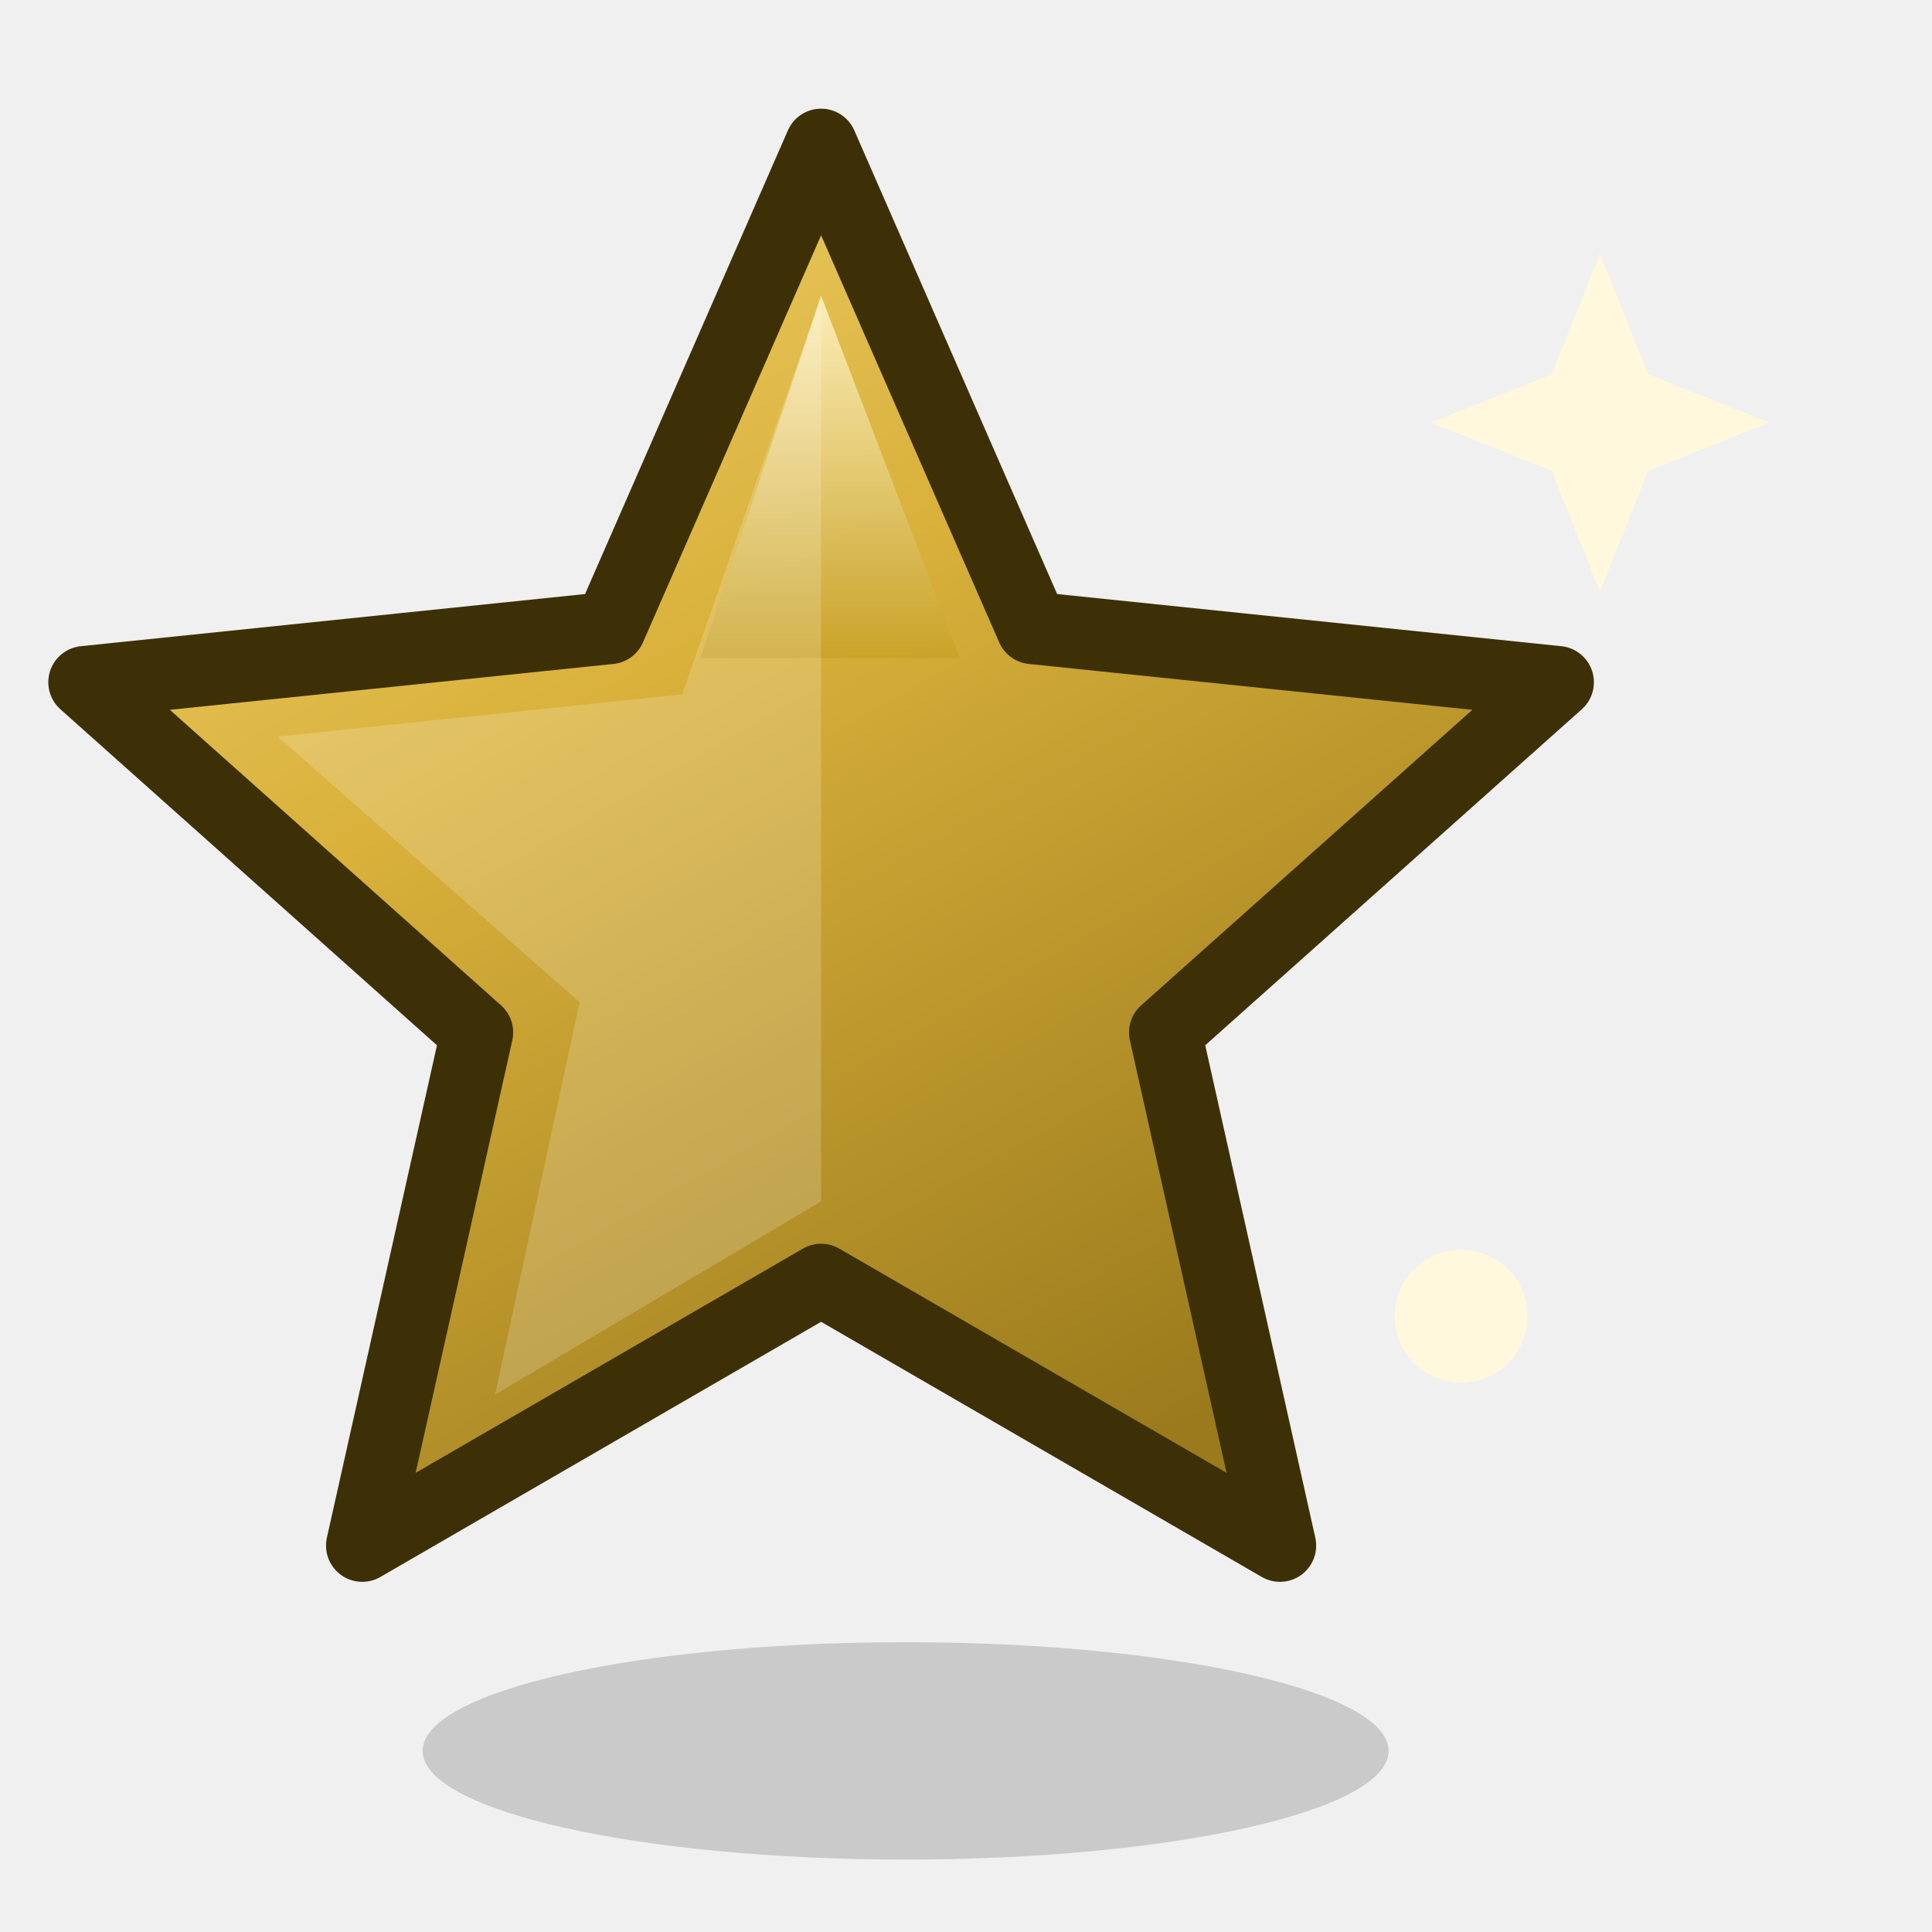
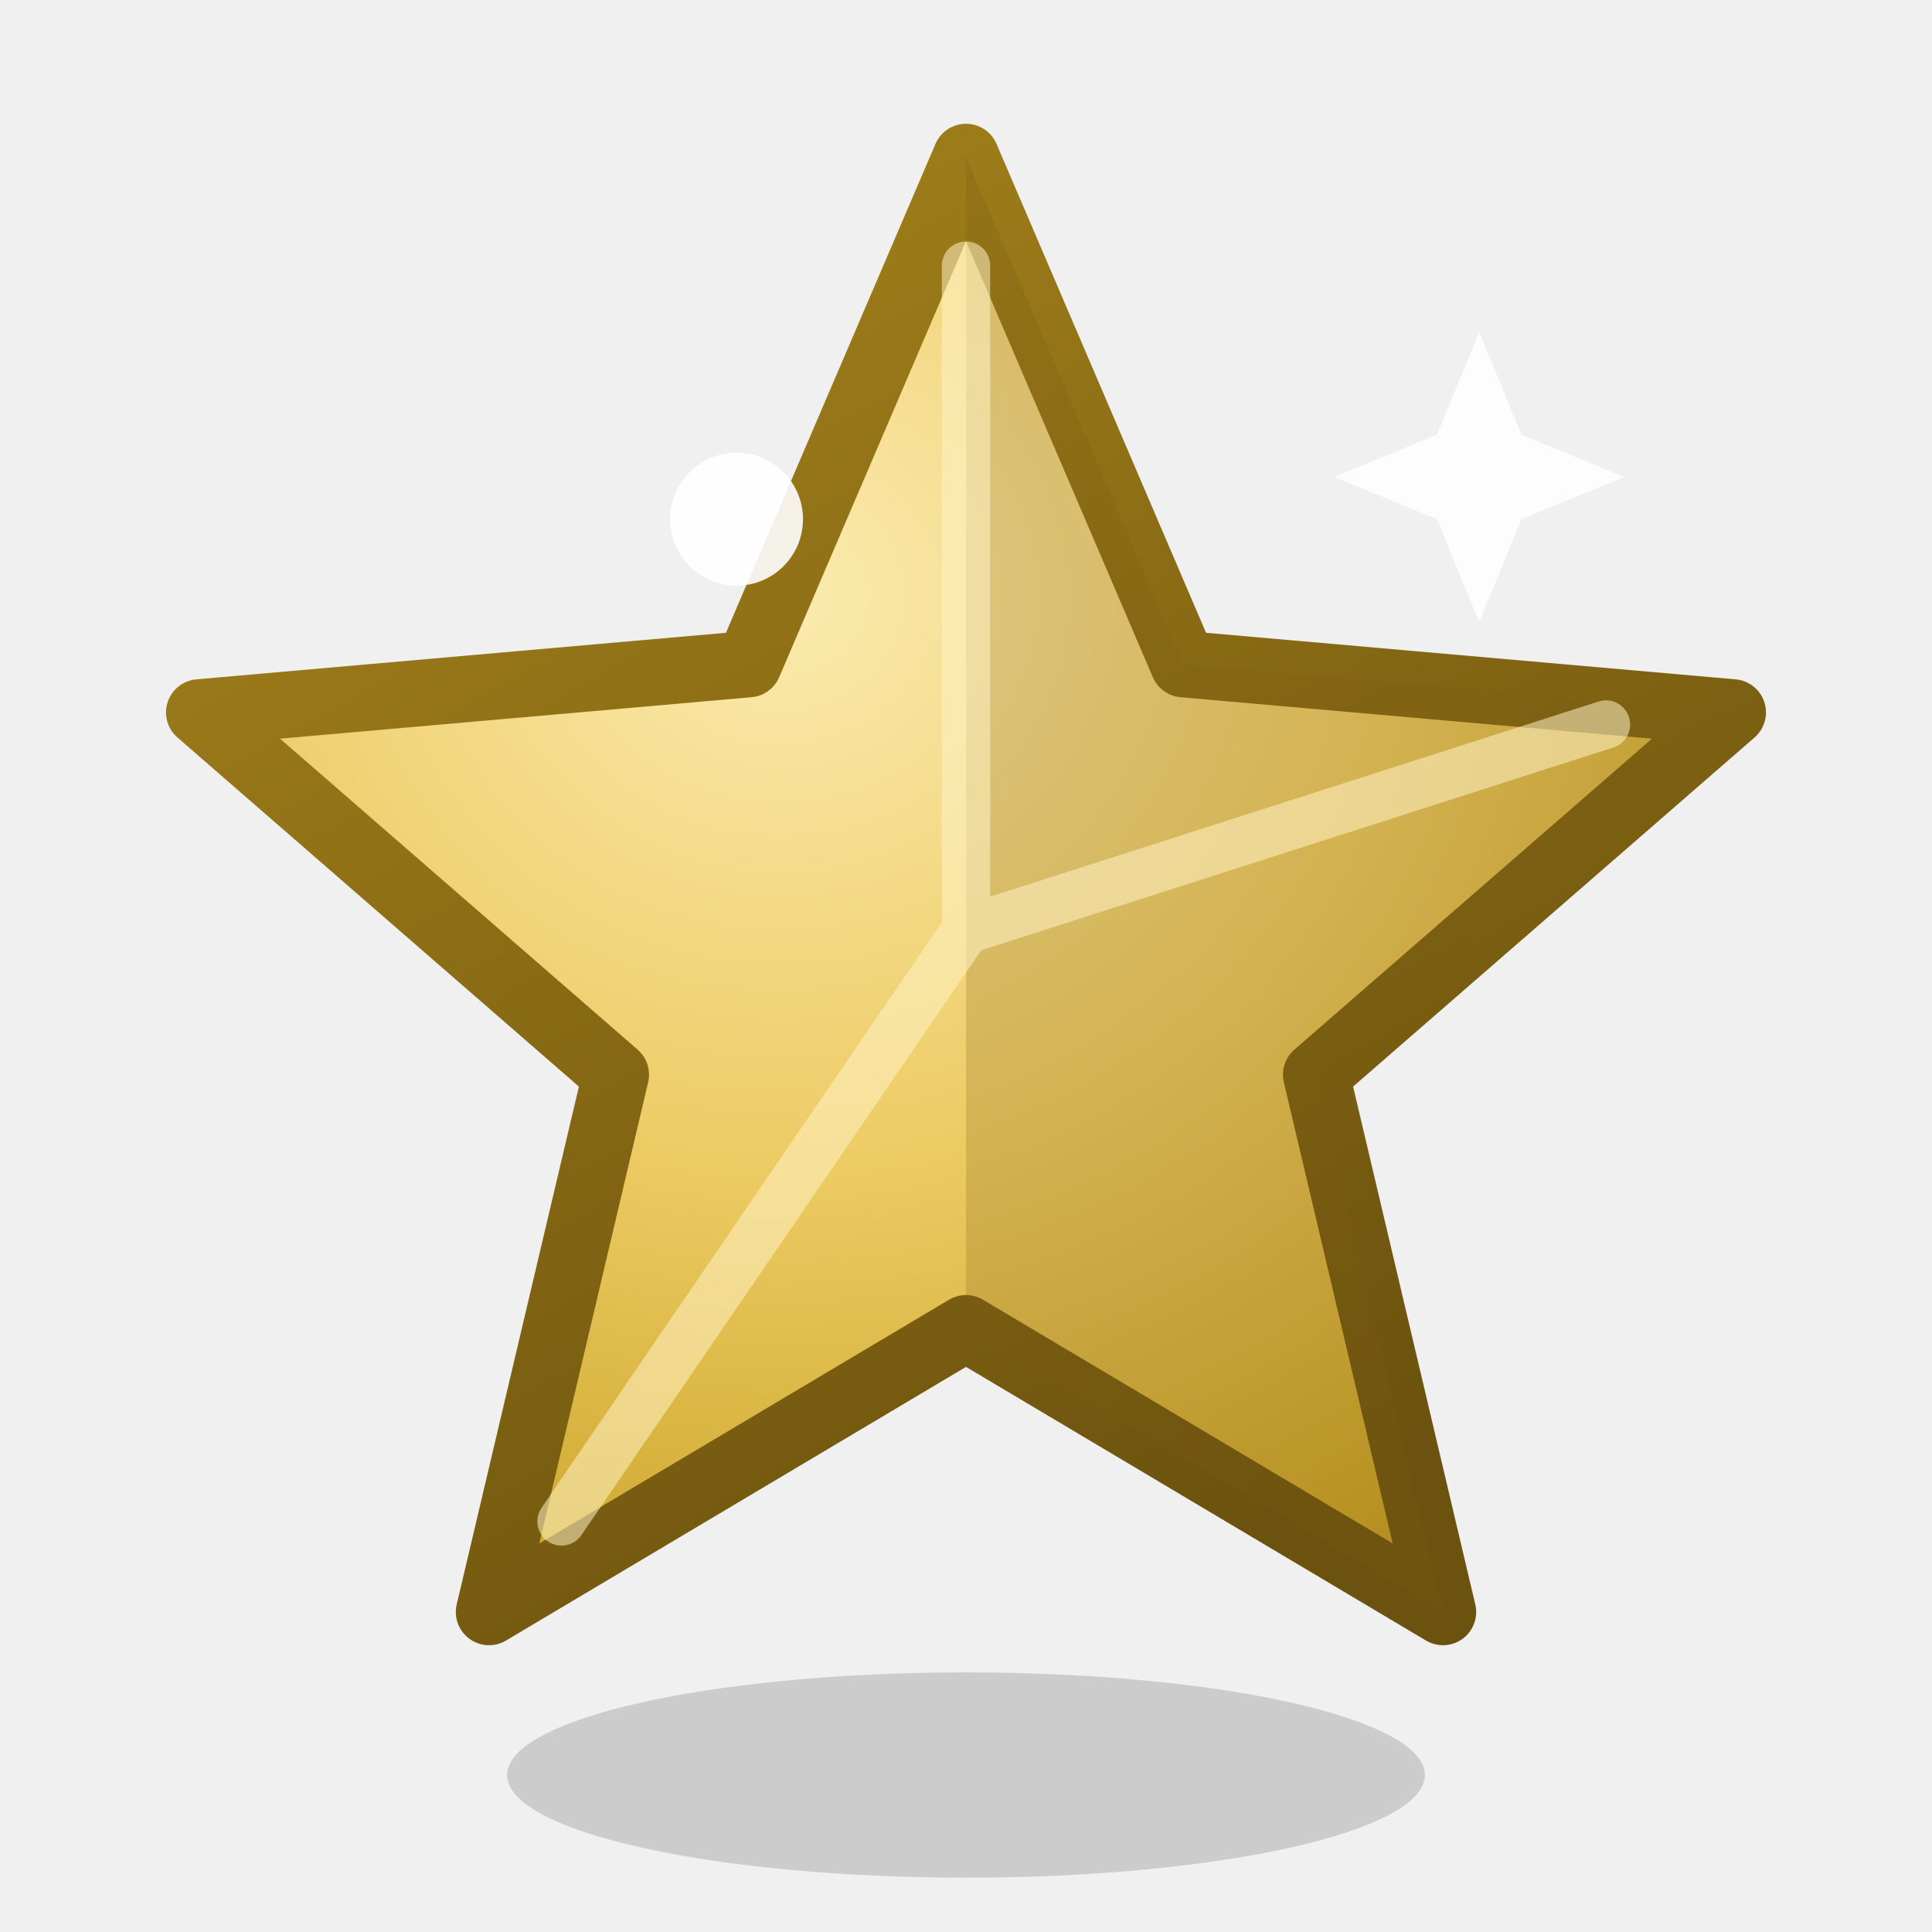
<svg xmlns="http://www.w3.org/2000/svg" width="32" height="32" viewBox="0 0 32 32">
  <defs>
-     <linearGradient id="gold" x1="0" y1="0" x2="0.6" y2="1">
-       <stop offset="0" stop-color="#f4d878" />
-       <stop offset="0.45" stop-color="#d9b13b" />
-       <stop offset="1" stop-color="#9a7a1c" />
-     </linearGradient>
-     <linearGradient id="edge" x1="0" y1="0" x2="0" y2="1">
-       <stop offset="0" stop-color="#fff3c4" />
-       <stop offset="1" stop-color="#c9a227" />
+     <radialGradient id="sCore" cx="0.38" cy="0.3" r="0.95">
+       <stop offset="0" stop-color="#FBEBB0" />
+       <stop offset="0.42" stop-color="#EDCB63" />
+       <stop offset="0.78" stop-color="#C9A227" />
+       <stop offset="1" stop-color="#8F6E14" />
+     </radialGradient>
+     <linearGradient id="sEdge" x1="0" y1="0" x2="0.6" y2="1">
+       <stop offset="0" stop-color="#A9861C" />
+       <stop offset="1" stop-color="#6B520E" />
    </linearGradient>
  </defs>
-   <ellipse cx="15" cy="29" rx="8" ry="1.8" fill="#000" opacity="0.16" />
-   <path d="M13.6 2.4 L17.1 10.4 L25.8 11.3 L19.3 17.1 L21.2 25.6 L13.6 21.2 L6.0 25.6 L7.9 17.1 L1.4 11.3 L10.1 10.4 Z" fill="url(#gold)" stroke="#3d3006" stroke-width="1.2" stroke-linejoin="round" />
-   <path d="M13.6 4.9 L15.9 10.9 L11.6 10.9 Z" fill="url(#edge)" opacity="0.9" />
-   <path d="M13.6 4.9 L13.6 19.9 L8.2 23.1 L9.6 16.6 L4.6 12.2 L11.3 11.5 Z" fill="#ffffff" opacity="0.18" />
-   <g fill="#fff8dd">
-     <path d="M26.5 4.2 l0.8 2 2 0.8 -2 0.8 -0.8 2 -0.8 -2 -2 -0.8 2 -0.8 Z" />
-     <circle cx="24.2" cy="21.8" r="1.1" />
+   <ellipse cx="16" cy="29.4" rx="7.6" ry="1.7" fill="#000000" opacity="0.15" />
+   <path d="M16 2.6 L19.6 11 L28.7 11.8 L21.8 17.8 L23.9 26.7 L16 22 L8.1 26.7 L10.2 17.8 L3.3 11.8 L12.4 11 Z" fill="url(#sCore)" stroke="url(#sEdge)" stroke-width="1.1" stroke-linejoin="round" />
+   <path d="M16 2.6 L19.6 11 L28.7 11.8 L21.8 17.8 L23.9 26.7 L16 22 L16 2.6 Z" fill="#7A5C10" opacity="0.22" />
+   <g stroke="#FFF3C4" stroke-width="0.8" opacity="0.55" stroke-linecap="round">
+     <line x1="16" y1="15.4" x2="16" y2="4.4" />
+     <line x1="16" y1="15.4" x2="26.6" y2="12" />
+     <line x1="16" y1="15.4" x2="9.3" y2="25.2" />
  </g>
+   <circle cx="12.2" cy="8.6" r="1.1" fill="#FFFFFF" opacity="0.9" />
+   <path d="M24.5 5.5 l0.7 1.7 1.7 0.7 -1.7 0.7 -0.7 1.7 -0.7 -1.7 -1.7 -0.7 1.7 -0.7 Z" fill="#FFFFFF" opacity="0.85" />
</svg>
